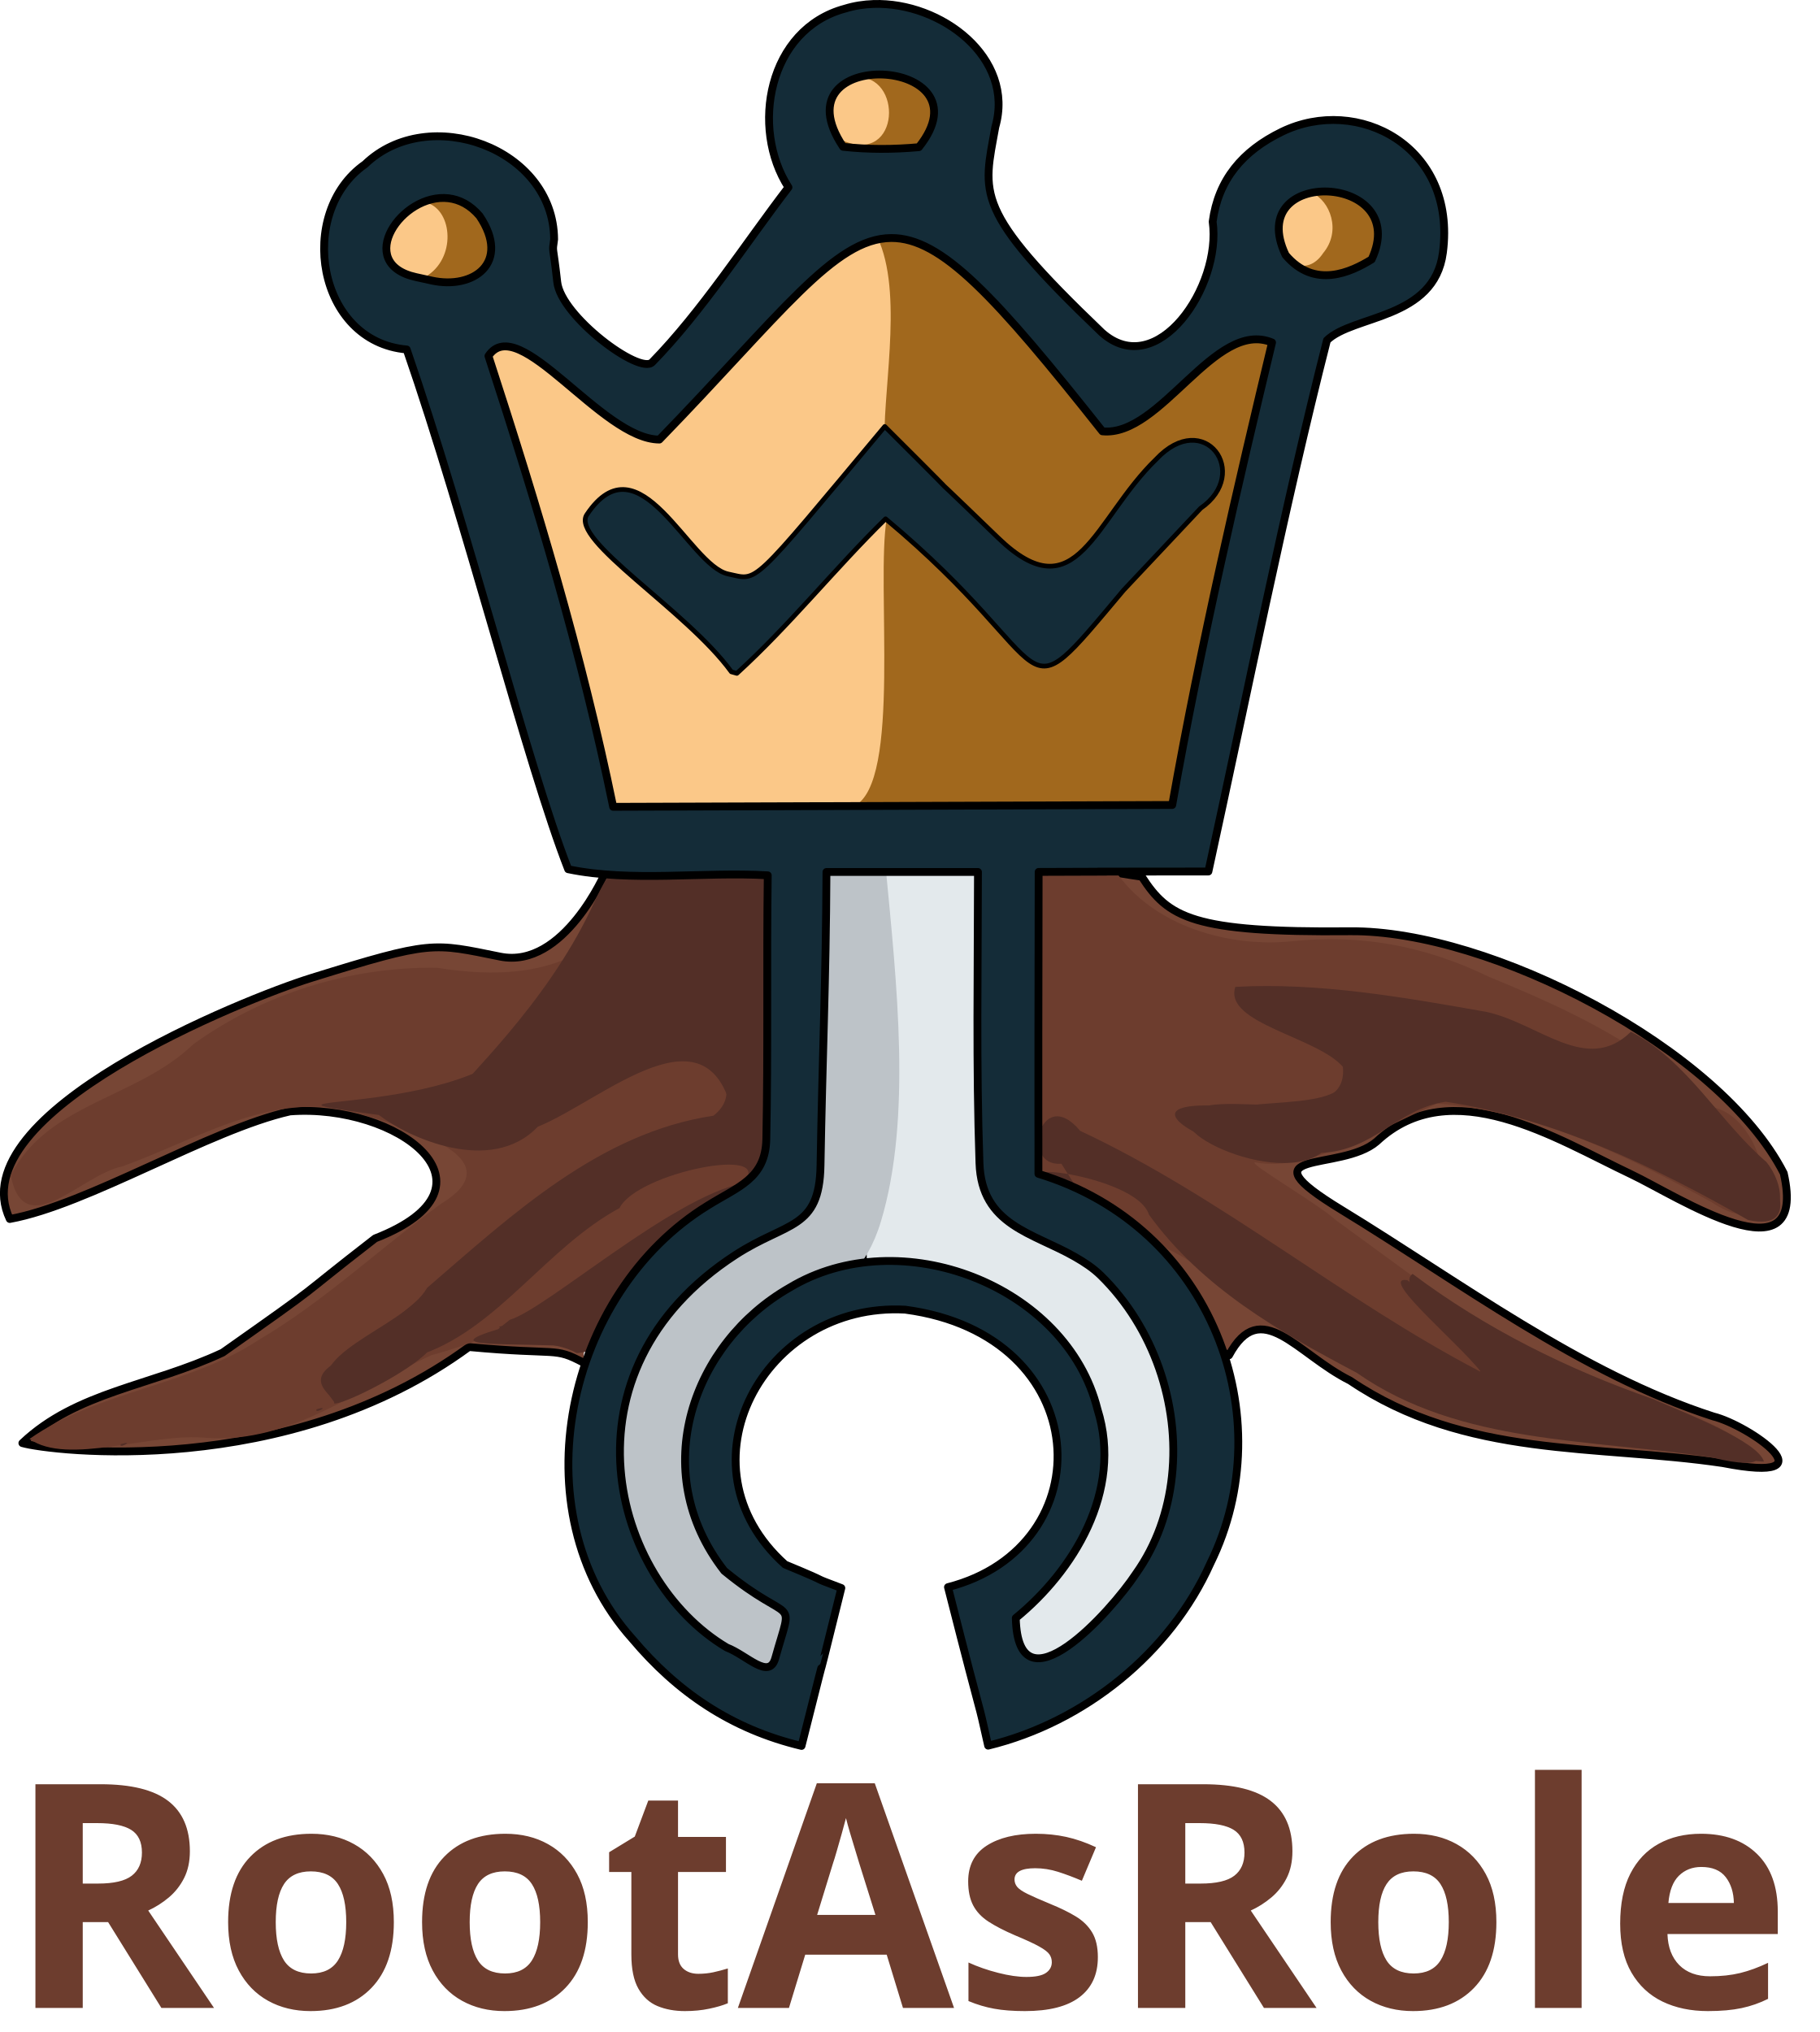
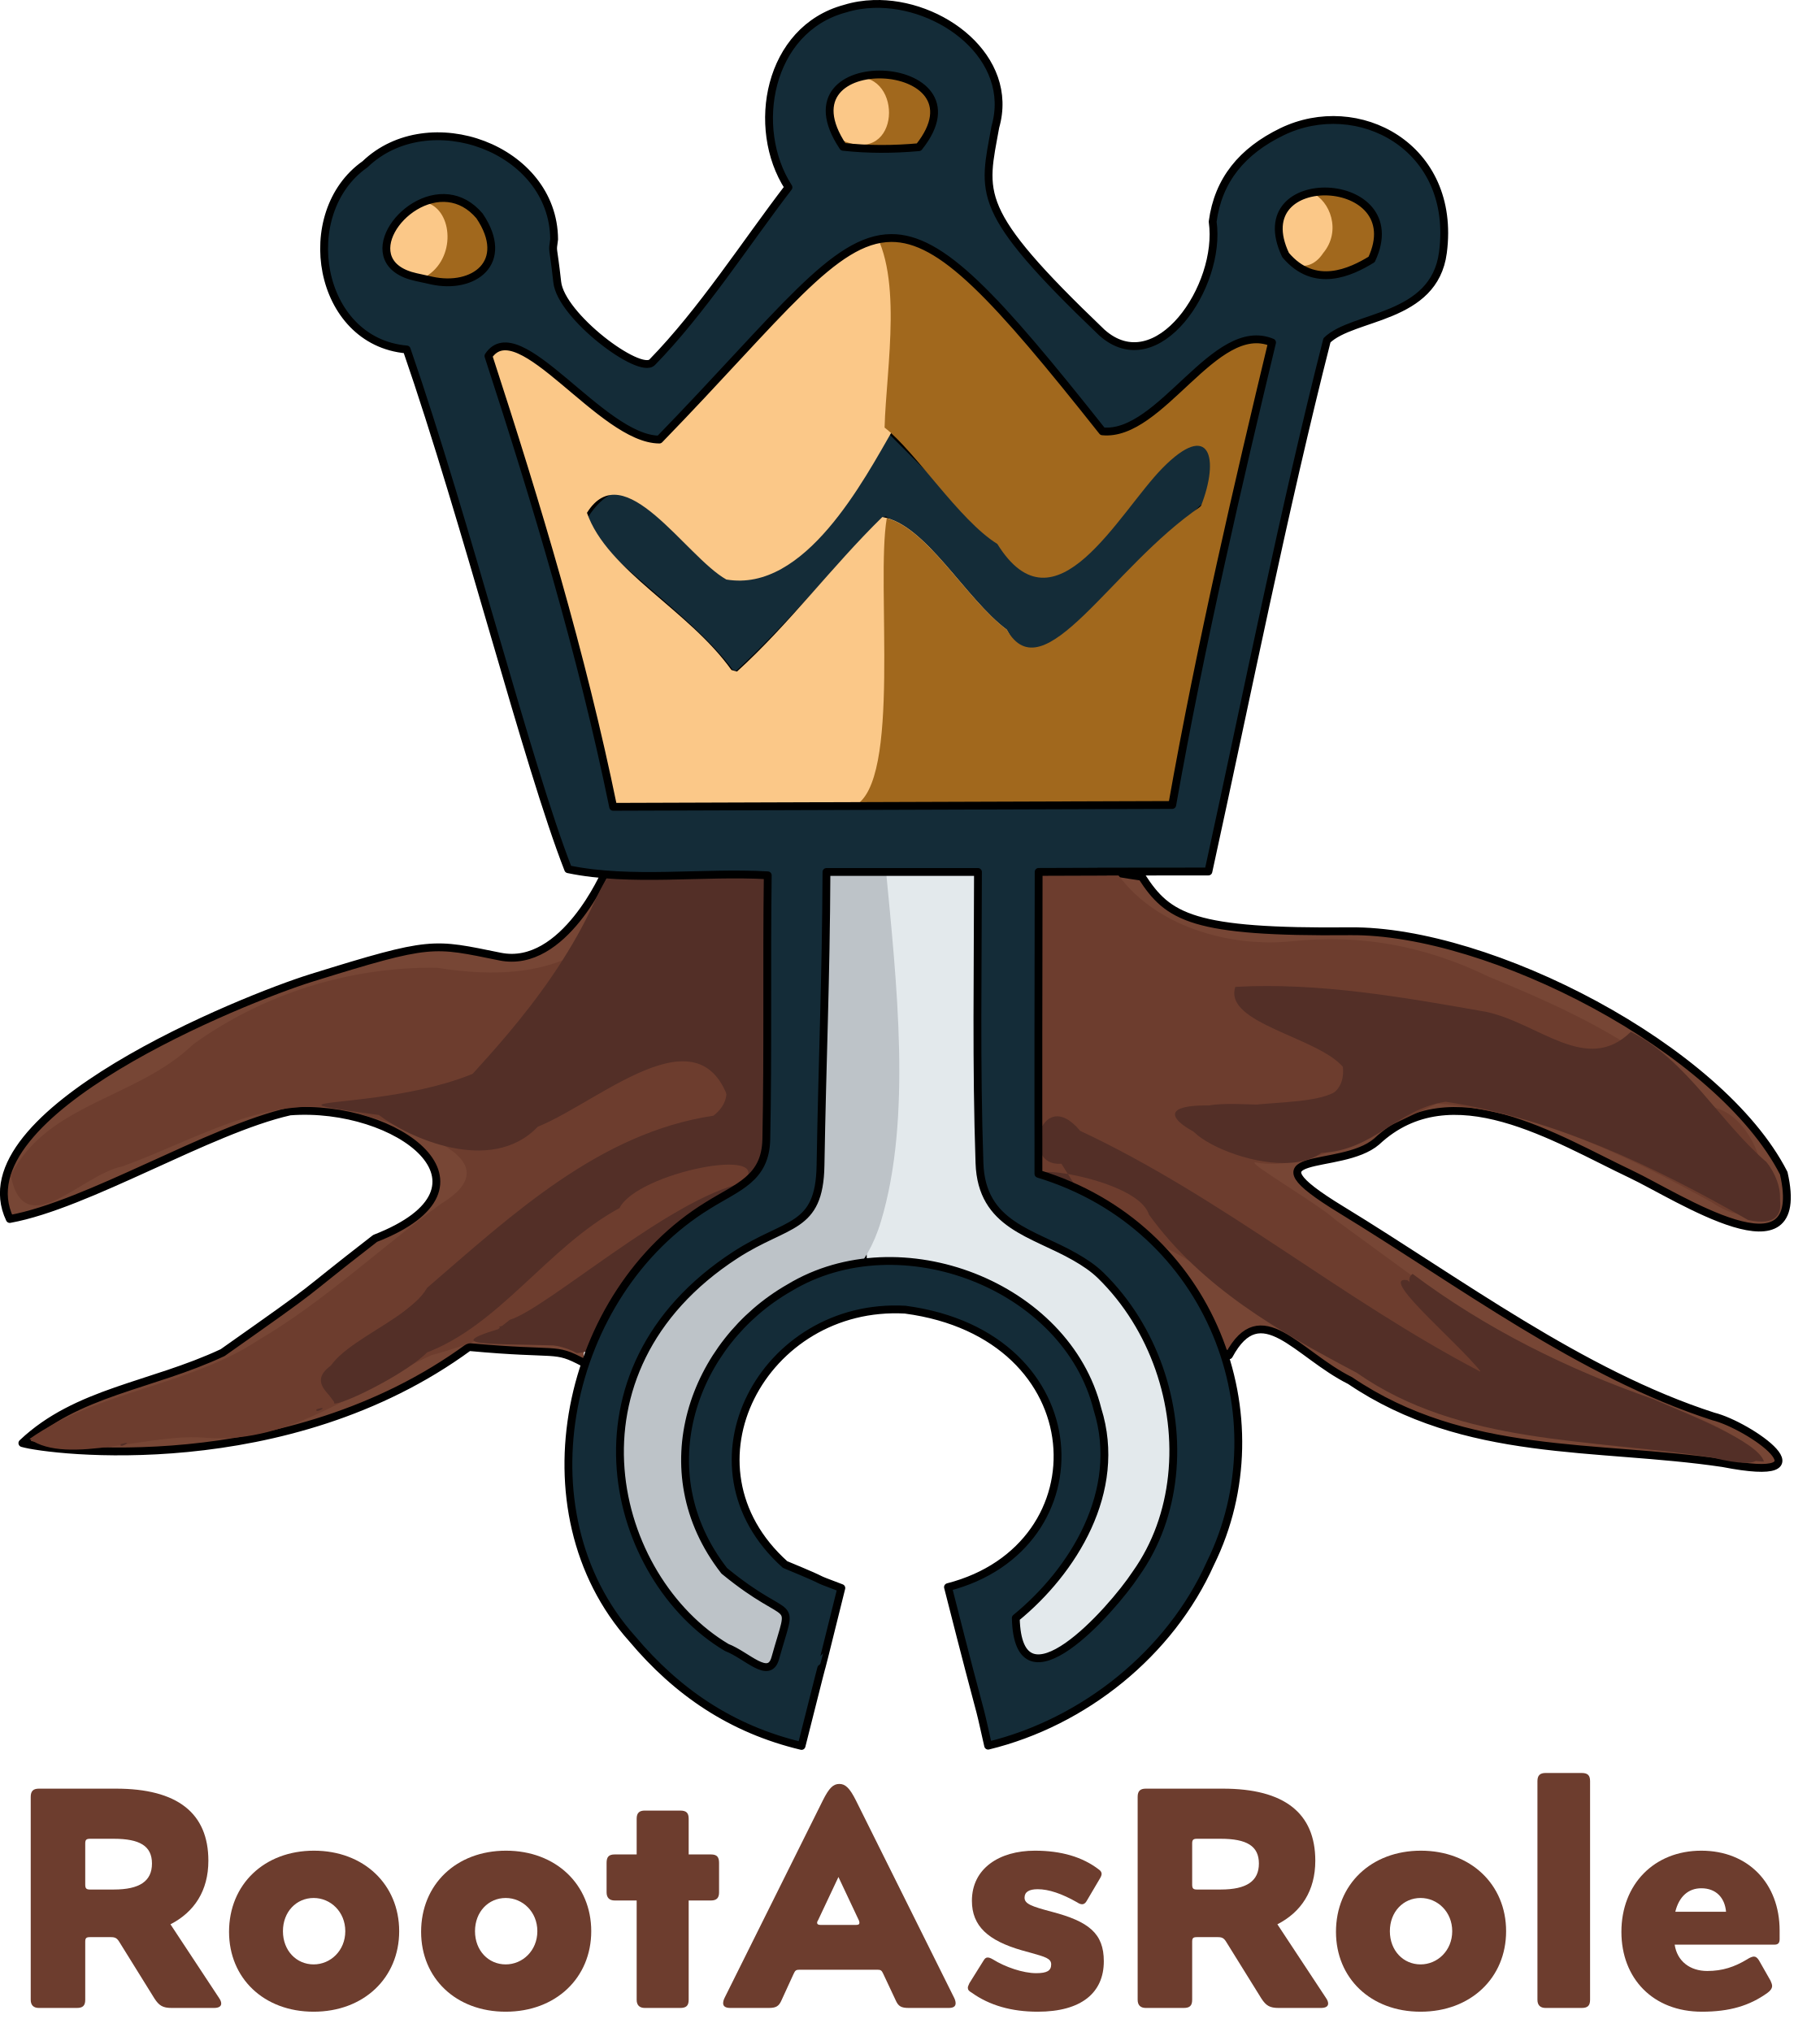
<svg xmlns="http://www.w3.org/2000/svg" width="184.389mm" height="205.932mm" viewBox="0 0 184.389 205.932" version="1.1" id="svg70098">
  <defs id="defs70095">
    <rect x="11.919" y="701.768" width="1199.995" height="281.672" id="rect180664" />
    <rect x="14.429" y="681.224" width="658.982" height="107.929" id="rect176478" />
    <marker style="overflow:visible" id="Arrow1Lstart" refX="0" refY="0" orient="auto">
      <path transform="matrix(0.8,0,0,0.8,10,0)" style="fill:context-stroke;fill-rule:evenodd;stroke:context-stroke;stroke-width:1pt" d="M 0,0 5,-5 -12.5,0 5,5 Z" id="path147488" />
    </marker>
  </defs>
  <g id="layer1" transform="translate(-0.2321452,0.3967737)">
+     <path d="M 89.891,42.826 C 76.058,59.376 77.113,58.421 74.026,57.775 70.04,56.941 65.038,43.807 59.703,51.756 c -1.723,2.567 10.086,9.658 14.643,15.932 l 0.558,0.157 c 5.283,-4.802 9.949,-10.646 15.07,-15.661 18.286,15.254 12.731,20.765 24.129,7.22 l 7.807,-8.297 c 5.143,-3.557 0.357,-10.164 -4.522,-4.954 -6.29,6.095 -8.027,15.671 -16.019,7.951 -11.464,-11.074 0.731,0.878 -11.477,-11.278 z" style="display:inline;mix-blend-mode:normal;fill:#142c38;fill-opacity:1;stroke:#000000;stroke-width:0.476;stroke-linecap:round;stroke-linejoin:round;stroke-miterlimit:4;stroke-dasharray:none;stroke-opacity:1;paint-order:normal" id="path167374" />
+     <g aria-label="RootAsRole" transform="matrix(0.2645833,0,0,0.2645833,-2.189564,-12.10587)" id="text180662" style="font-weight:bold;font-size:120px;line-height:1.25;font-family:'Posterama Text';-inkscape-font-specification:'Posterama Text, Bold';white-space:pre;shape-inside:url(#rect180664);fill:#6d3d2e">
+       <path d="m 24.04,729.368 c -2.04,0 -3.12,0.84 -3.12,3.12 v 77.76 c 0,2.04 1.08,3.12 3.12,3.12 h 14.52 c 2.28,0 3.24,-0.84 3.24,-3.12 v -22.2 c 0,-1.44 0.36,-1.8 1.8,-1.8 h 8.04 c 1.56,0 2.28,0.36 3.12,1.68 l 13.56,21.84 c 1.8,2.76 3.24,3.6 6.6,3.6 h 16.2 c 1.8,0 2.76,-0.6 2.76,-1.68 0,-0.6 -0.24,-1.32 -0.84,-2.16 l -18.6,-28.2 c 9.12,-4.68 14.52,-12.84 14.52,-24.36 0,-18.24 -11.88,-27.6 -35.4,-27.6 z m 43.32,28.68 c 0,6.72 -4.68,9.96 -14.64,9.96 h -9.12 c -1.44,0 -1.8,-0.48 -1.8,-1.92 v -15.72 c 0,-1.32 0.36,-1.8 1.8,-1.8 h 9.12 c 9.96,0 14.64,2.76 14.64,9.48 z" id="path79852" />
+       <path d="m 129.4,753.128 c -19.08,0 -32.52,12.96 -32.52,31.08 0,17.76 13.32,30.6 32.4,30.6 19.2,0 32.76,-12.96 32.76,-30.84 0,-17.88 -13.56,-30.84 -32.64,-30.84 z m 12,30.84 c 0,7.44 -5.64,12.72 -12.12,12.72 -6.6,0 -11.76,-5.28 -11.76,-12.72 0,-7.44 5.16,-12.72 11.76,-12.72 6.48,0 12.12,5.28 12.12,12.72 z" id="path79854" />
+       <path d="m 202.96,753.128 c -19.08,0 -32.52,12.96 -32.52,31.08 0,17.76 13.32,30.6 32.4,30.6 19.2,0 32.76,-12.96 32.76,-30.84 0,-17.88 -13.56,-30.84 -32.64,-30.84 z m 12,30.84 c 0,7.44 -5.64,12.72 -12.12,12.72 -6.6,0 -11.76,-5.28 -11.76,-12.72 0,-7.44 5.16,-12.72 11.76,-12.72 6.48,0 12.12,5.28 12.12,12.72 z" id="path79856" />
+       <path d="m 244.599,772.208 h 8.4 v 38.04 c 0,2.04 1.08,3.12 3.12,3.12 h 13.56 c 2.28,0 3.24,-0.84 3.24,-3.12 v -38.04 h 8.52 c 2.28,0 3.12,-1.08 3.12,-3.12 v -11.28 c 0,-2.28 -0.84,-3.24 -3.12,-3.24 h -8.52 v -13.68 c 0,-2.28 -0.96,-3.12 -3.24,-3.12 h -13.56 c -2.04,0 -3.12,0.84 -3.12,3.12 v 13.68 h -8.4 c -2.28,0 -3.12,0.96 -3.12,3.24 v 11.28 c 0,2.04 1.08,3.12 3.12,3.12 z" id="path79858" />
+       <path d="m 330.639,727.568 c -2.4,0 -3.96,1.56 -6.36,6.36 l -37.56,75.48 c -0.36,0.72 -0.6,1.44 -0.6,2.16 0,1.2 0.96,1.8 2.76,1.8 h 14.64 c 2.88,0 3.96,-0.6 5.04,-3.12 l 4.56,-9.96 c 0.6,-1.32 0.96,-1.56 2.28,-1.56 h 29.76 c 1.32,0 1.68,0.24 2.28,1.56 l 4.68,9.96 c 1.08,2.52 2.16,3.12 5.16,3.12 h 15.24 c 1.8,0 2.64,-0.6 2.64,-1.8 0,-0.72 -0.24,-1.44 -0.6,-2.16 l -37.56,-75.48 c -2.4,-4.8 -4.08,-6.36 -6.36,-6.36 z m 7.68,53.16 c 0,0.6 -0.36,0.84 -1.32,0.84 h -13.56 c -0.84,0 -1.32,-0.24 -1.32,-0.84 0,-0.36 0.12,-0.6 0.36,-0.96 l 7.8,-16.56 7.8,16.56 c 0.12,0.24 0.24,0.6 0.24,0.96 z" id="path79860" />
+       <path d="m 387.399,794.048 c -0.6,0 -1.08,0.36 -1.56,1.2 l -5.4,8.64 c -0.36,0.84 -0.6,1.32 -0.6,1.68 0,0.84 0.36,1.32 1.44,1.92 6.84,4.92 15.36,7.32 25.32,7.32 16.8,0 25.32,-7.32 25.32,-19.32 0,-10.68 -5.76,-15.24 -19.92,-18.96 -7.68,-2.04 -10.44,-3 -10.44,-5.4 0,-2.16 1.68,-3.24 5.04,-3.24 4.2,0 9.24,1.68 15.12,5.04 0.72,0.48 1.32,0.72 1.92,0.72 0.6,0 1.2,-0.36 1.68,-1.2 l 5.16,-8.76 c 0.36,-0.6 0.6,-1.2 0.6,-1.68 0,-0.6 -0.36,-1.2 -1.08,-1.68 -6.24,-4.8 -14.4,-7.2 -24.48,-7.2 -13.68,0 -24.12,6.84 -24.12,19.2 0,9.72 6.24,15.24 19.08,18.96 l 3.48,0.96 c 5.52,1.56 7.8,2.16 7.8,4.44 0,2.4 -1.56,3.36 -5.76,3.36 -4.92,0 -11.76,-2.28 -16.56,-5.28 -0.84,-0.48 -1.44,-0.72 -2.04,-0.72 z" id="path79862" />
+       <path d="m 447.999,729.368 c -2.04,0 -3.12,0.84 -3.12,3.12 v 77.76 c 0,2.04 1.08,3.12 3.12,3.12 h 14.52 c 2.28,0 3.24,-0.84 3.24,-3.12 v -22.2 c 0,-1.44 0.36,-1.8 1.8,-1.8 h 8.04 c 1.56,0 2.28,0.36 3.12,1.68 l 13.56,21.84 c 1.8,2.76 3.24,3.6 6.6,3.6 h 16.2 c 1.8,0 2.76,-0.6 2.76,-1.68 0,-0.6 -0.24,-1.32 -0.84,-2.16 l -18.6,-28.2 c 9.12,-4.68 14.52,-12.84 14.52,-24.36 0,-18.24 -11.88,-27.6 -35.4,-27.6 z m 43.32,28.68 c 0,6.72 -4.68,9.96 -14.64,9.96 h -9.12 c -1.44,0 -1.8,-0.48 -1.8,-1.92 v -15.72 c 0,-1.32 0.36,-1.8 1.8,-1.8 h 9.12 c 9.96,0 14.64,2.76 14.64,9.48 z" id="path79864" />
+       <path d="m 553.359,753.128 c -19.08,0 -32.52,12.96 -32.52,31.08 0,17.76 13.32,30.6 32.4,30.6 19.2,0 32.76,-12.96 32.76,-30.84 0,-17.88 -13.56,-30.84 -32.64,-30.84 z m 12,30.84 c 0,7.44 -5.64,12.72 -12.12,12.72 -6.6,0 -11.76,-5.28 -11.76,-12.72 0,-7.44 5.16,-12.72 11.76,-12.72 6.48,0 12.12,5.28 12.12,12.72 z" id="path79866" />
+       <path d="m 601.119,723.368 c -2.04,0 -3.12,0.84 -3.12,3.12 v 83.76 c 0,2.04 1.08,3.12 3.12,3.12 h 13.8 c 2.28,0 3.24,-0.84 3.24,-3.12 v -83.76 c 0,-2.28 -0.96,-3.12 -3.24,-3.12 z" id="path79868" />
+       <path d="m 687.879,804.968 c 0,-0.6 -0.24,-1.2 -0.6,-2.04 l -4.44,-7.8 c -0.6,-0.96 -1.2,-1.44 -1.92,-1.44 -0.6,0 -1.56,0.36 -2.64,1.08 -4.8,2.88 -9.36,4.44 -15.24,4.44 -6.6,0 -11.52,-3.72 -12.48,-10.08 h 38.16 c 1.44,0 2.04,-0.6 2.04,-2.16 v -3.24 c 0,-18 -12,-30.6 -30,-30.6 -18.12,0 -30.6,12.96 -30.6,31.08 0,17.88 12.12,30.6 30.84,30.6 10.56,0 18.24,-2.28 25.08,-7.2 1.2,-0.84 1.8,-1.8 1.8,-2.64 z m -27.12,-37.44 c 5.64,0 9,3.6 9.48,9 h -19.44 c 1.44,-5.88 5.04,-9 9.96,-9 z" id="path79870" />
+     </g>
    <g id="g1738" style="display:inline;stroke:#000000;stroke-opacity:1" transform="matrix(0.2645833,0,0,0.2645833,-38.16468,27.92815)">
      <path d="m 483.229,-78.504 c -14.016,-0.546 -28.263,8.158 -15.197,27.682 9.603,1.067 19.402,1.014 29.02,0.143 13.981,-17.48 0.194,-27.278 -13.822,-27.824 z m 170.506,44.812 c -12.194,-0.542 -24.302,7.304 -16.225,24.324 11.148,13.205 25.065,6.509 32.957,1.684 7.74,-16.534 -4.539,-25.465 -16.732,-26.008 z m -336.83,2.576 c -17.974,-2.114 -36.249,24.951 -12.5,30.188 l 6.018,1.328 c 16.099,3.55 30.427,-6.844 18.357,-24.762 -3.595,-4.222 -7.727,-6.266 -11.875,-6.754 z m 169.703,8.252 c -38.593,0.73 -78.047,92.625 -96.531,82.266 -16.46,-10.683 -46.343,-47.379 -57.877,-30.107 18.515,56.812 35.735,114.107 47.766,172.691 71.375,-0.237 142.75,-0.472 214.125,-0.709 10.82,-61.172 25.679,-124.865 38.23,-177.145 -21.883,-9.124 -39.553,31.934 -62.053,32.525 -24.124,-25.655 -47.327,-52.248 -72.252,-77.104 -4.058,-1.533 -7.847,-2.295 -11.408,-2.418 z m 0.841,79.859 c 15.994,-0.102 27.355,30.473 42.579,39.938 22.157,35.678 41.095,-11.616 57.92,-28.74 18.236,-18.56 36.532,5.278 17.094,18.723 l -29.508,31.359 c -13.207,14.037 -29.407,45.054 -44.822,15.834 -15.884,-11.843 -31.051,-40.452 -47.662,-43.123 -19.355,18.953 -35.698,41.046 -55.666,59.193 l -2.109,-0.594 c -16.491,-23.139 -47.629,-38.028 -55.344,-60.217 14.128,-22.634 37.785,16.781 53.38,25.547 30.123,5.162 52.648,-38.02 64.139,-57.92 z" style="display:inline;mix-blend-mode:normal;fill:#fbc888;fill-opacity:1;stroke:none;stroke-width:3;stroke-linecap:round;stroke-linejoin:round;stroke-miterlimit:4;stroke-dasharray:none;stroke-opacity:1;paint-order:normal" id="path146741" />
      <path d="m 483.229,-78.503 c -3.04,-0.119 -6.044,0.285 -8.824,1.053 17.08,0.682 14.926,35.355 -8.348,23.365 0.578,1.055 1.22,2.136 1.975,3.264 9.603,1.067 19.402,1.014 29.02,0.143 13.981,-17.48 0.194,-27.278 -13.822,-27.824 z m 170.506,44.812 c -2.069,-0.092 -4.095,0.148 -6.061,0.543 6.763,2.98 11.356,14.467 4.221,23.045 -3.091,4.659 -7.033,5.599 -10.555,4.41 10.355,8.023 22.116,2.297 29.127,-1.99 7.74,-16.534 -4.539,-25.465 -16.732,-26.008 z m -336.83,2.576 c -3.206,-0.377 -6.39,0.252 -9.375,1.441 0.671,0.2 1.303,0.317 2.021,0.617 9.385,3.924 10.072,22.523 -2.691,28.67 l 3.562,0.787 c 16.099,3.55 30.427,-6.844 18.357,-24.762 -3.595,-4.222 -7.727,-6.266 -11.875,-6.754 z m 169.703,8.252 c -3.128,-0.108 -6.052,0.352 -8.855,1.141 13.854,17.643 6.765,55.508 6.169,78.441 12.039,9.418 28.515,35.46 43.183,44.578 22.157,35.678 46.407,-11.913 63.232,-29.037 18.236,-18.56 22.008,-3.849 14.705,14.656 -34.468,23.349 -60.179,72.045 -74.33,47.193 -15.335,-11.434 -30.007,-38.425 -45.951,-42.684 -4.287,25.027 5.808,101.365 -12.484,110.256 40.605,-0.135 81.21,-0.27 121.814,-0.404 10.82,-61.172 25.679,-124.865 38.23,-177.145 -21.883,-9.124 -39.553,31.934 -62.053,32.525 -24.124,-25.655 -47.327,-52.248 -72.252,-77.104 -4.058,-1.533 -7.847,-2.295 -11.408,-2.418 z m -193.422,12.244 c 0.15,1.228 0.531,2.405 1.162,3.504 -0.481,-1.114 -0.876,-2.279 -1.162,-3.504 z" style="display:inline;mix-blend-mode:normal;fill:#a1681d;stroke:none;stroke-width:3;stroke-linecap:round;stroke-linejoin:round;stroke-miterlimit:4;stroke-dasharray:none;stroke-opacity:1;paint-order:normal" id="path146744" />
      <path style="display:inline;mix-blend-mode:normal;fill:#774635;fill-opacity:1;stroke:#000000;stroke-width:3;stroke-linecap:round;stroke-linejoin:round;stroke-miterlimit:4;stroke-dasharray:none;stroke-opacity:1;paint-order:normal" d="m 548.036,226.623 c 20.484,-9.48 -12.966,-4.526 34.419,2.139 10.077,15.617 19.411,21.473 79.829,20.888 53.175,-0.515 141.494,44.697 166.021,92.674 9.584,42.05 -40.727,8.807 -58.457,0.413 -28.985,-13.723 -68.854,-39.288 -97.455,-12.551 -13.824,11.905 -52.457,2.402 -13.449,26.197 45.081,27.499 91.771,62.768 142.364,79.101 13.692,3.357 46.602,26.287 3.647,17.875 -48.505,-7.187 -98.555,-1.691 -142.746,-31.601 C 641.75,411.539 628.098,389.255 615.826,412.075 508.899,357.688 499.936,244.223 548.036,222.623 M 368.568,414.868 c -11.538,-6.112 -8.755,-2.711 -43.869,-5.958 -69.663,51.093 -160.511,39.842 -171.009,36.794 20.807,-19.715 49.285,-21.817 76.7,-34.654 42.179,-29.733 25.084,-17.941 58.402,-43.753 51.278,-19.96 8.432,-51.751 -32.62,-48.641 -31.005,7.026 -77.356,35.749 -107.304,41.205 -19.327,-40.733 90.416,-84.531 115.343,-92.286 46.664,-14.517 46.529,-13.443 72.473,-8.216 24.435,4.923 40.429,-32.544 40.429,-32.544" id="path146747" />
      <path style="display:inline;mix-blend-mode:normal;fill:#6d3d2e;fill-opacity:1;stroke:none;stroke-width:3;stroke-linecap:round;stroke-linejoin:round;stroke-miterlimit:4;stroke-dasharray:none;stroke-opacity:1;paint-order:normal" d="m 572.216,226.424 c 14.456,21.369 43.794,29.531 67.694,27.052 25.602,-2.656 50.023,1.271 75.572,13.657 32.504,13.383 58.303,25.596 83.211,49.589 24.295,1.195 33.05,57.528 1.939,36.682 -32.541,-17.946 -67.451,-34.815 -105.093,-37.761 -21.235,9.36 -49.571,26.208 -69.013,22.632 -6.745,-1.713 23.576,15.78 30.216,22.003 35.825,25.896 71.187,54.82 114.837,66.213 15.698,7.599 36.473,11.322 47.096,25.506 -54.501,-5.43 -112.81,-6.209 -160.141,-37.536 -31.471,-11.316 -51.413,-43.564 -84.241,-49.244 -53.496,-15.221 -72.528,-89.859 -37.673,-131.173 9.86,-11.585 22.226,-14.533 35.596,-7.621 z m 139.692,186.661 c -16.132,-15.449 14.63,17.003 0,0 z M 443.031,349.031 c -13.272,-13.74 -39.463,17.289 -56.067,24.465 -23.625,16.26 -48.519,31.108 -76.43,38.462 -27.792,12.602 -53.742,33.915 -85.984,31.761 -21.45,-2.279 -53.414,10.852 -68.123,0.391 26.214,-18.458 60.638,-20.095 87.593,-37.811 25.258,-14.854 46.542,-35.221 70.173,-52.368 29.686,-18.178 -16.816,-30.005 -33.684,-35.079 -31.451,-8.167 -60.232,10.787 -88.723,20.927 -15.275,2.997 -37.298,29.671 -42.541,3.438 13.939,-27.806 48.085,-29.288 69.922,-50.298 26.452,-19.057 59.464,-29.743 93.323,-29.289 94.115,15.168 65.693,-70.404 140.685,-41.775 m -38.156,134.786 c -2.625,-2.524 -1.801,2.601 0,0 z" id="path146750" />
      <path style="display:inline;mix-blend-mode:normal;fill:#532f27;fill-opacity:1;stroke:none;stroke-width:2;stroke-linecap:round;stroke-linejoin:round;stroke-miterlimit:4;stroke-dasharray:none;stroke-opacity:1;paint-order:normal" d="m 340.389,398.47 c 14.22,-4.312 61.602,-46.642 89.36,-52.368 13.032,-14.651 -40.561,-4.083 -47.35,9.575 -27.706,15.009 -46.059,45.264 -74.867,55.731 -16.755,6.087 10.967,-8.989 -0.266,0.898 -9.134,8.039 -31.148,18.8 -34.175,18.205 0.748,-3.044 -14.547,-9.202 4.677,-17.745 46.616,-34.083 87.525,-84.04 148.415,-90.969 -8.693,-46.497 -49.772,-7.608 -75.104,2.747 -18.067,18.827 -49.955,3.873 -60.835,-4.514 -69.148,-9.372 45.232,3.633 59.946,-36.673 6.185,-18.517 26.26,-36.481 38.651,-40.095 -21.614,-2.619 1.249,-12.071 -14.237,-16.117 87.057,-0.2 -24.965,-0.543 87.057,-0.2 -2.398,129.758 -3.455,131.058 -93.244,181.869 -28.708,-1.792 -57.239,0.769 -32.548,-6.74 m 123.394,-45.371 c -17.925,-56.676 -33.081,-34.906 0,0 z M 336.272,401.129 c 5.507,-1.623 0.999,1.75 0,0 z m -5.699,4.73 c 7.745,-1.556 1.487,1.609 0,0 z m 484.018,-45.644 c -35.949,-20.616 -74.323,-38.781 -115.703,-45.271 -18.572,2.694 -27.309,18.634 -47.665,19.593 -19.692,14.271 -73.654,-15.146 -40.07,-15.59 16.122,-7.117 65.413,2.395 43.848,-25.145 31.365,-17.139 71.986,-14.352 99.901,8.654 17.254,-31.068 42.856,19.756 60.288,31.464 9.133,6.156 21.508,31.319 -0.599,26.297 z M 541.956,323.289 c 61.685,24.496 112.222,69.758 172.037,97.571 -4.923,-9.137 -42.137,-39.369 -29.904,-37.588 35.757,27.369 79.016,40.512 119.659,58.425 20.725,8.772 18.666,14.902 -2.749,9.554 -46.031,-7.365 -96.422,-4.621 -136.236,-32.481 -29.695,-15.7 -59.346,-32.611 -79.566,-60.55 -5.067,-16.109 -66.178,-21.344 -28.248,-11.11" id="path146753" />
      <path id="path146756" style="mix-blend-mode:normal;fill:#e3e9ec;fill-opacity:1;stroke:#000000;stroke-width:2;stroke-linecap:round;stroke-linejoin:round;stroke-miterlimit:4;stroke-dasharray:none;stroke-opacity:1;paint-order:normal" d="m 482.497,221.208 c -0.124,29.59 -10.029,160.516 -5.227,158.503 91.935,-16.581 110.387,114.528 55.678,125.904 -17.141,5.199 -2.046,25.791 9.851,26.662 69.822,-20.773 65.761,-126.1 18.705,-156.793 -25.869,-19.886 -32.465,-30.76 -36.159,-61.883 -4.356,-30.222 -2.485,-54.528 -2.439,-85.569 1.995,-14.623 -22.986,-8.293 -35.003,-4.032 -4.715,-0.045 -15.992,-3.899 -5.406,-2.791 z" />
      <path style="display:inline;mix-blend-mode:normal;fill:#bdc3c8;fill-opacity:1;stroke:none;stroke-width:3;stroke-linecap:round;stroke-linejoin:round;stroke-miterlimit:4;stroke-dasharray:none;stroke-opacity:1;paint-order:normal" d="m 415.207,462.434 c 6.068,17.932 98.238,85.115 -4.485,76.646 -10.018,-0.826 -40.911,-80.559 -44.057,-98.448 -4.072,-23.152 102.031,-88.531 94.997,-213.687 l 22.661,-1.907 c 4.224,44.444 10.099,96.23 -1.79,135.722 -11.389,37.833 -40.061,23.077 -67.326,101.674" id="path146759" />
      <path style="display:inline;mix-blend-mode:normal;fill:#532f27;fill-opacity:1;stroke:none;stroke-width:2;stroke-linecap:round;stroke-linejoin:round;stroke-miterlimit:4;stroke-dasharray:none;stroke-opacity:1;paint-order:normal" d="m 348.854,401.26 c 27.953,-7.836 39.966,-41.345 68.82,-48.18 12.975,0.556 29.142,-35.265 17.688,-14.07 -21.59,-10.66 -37.743,3.098 -54.863,15.376 -21.196,14.536 -40.75,31.354 -59.092,49.327 -15.293,5.94 -43.446,27.62 -48.339,26.103 -15.426,-18.052 26.786,-27.858 35.629,-43.576 32.233,-27.762 65.976,-59.431 109.686,-65.937 18.24,-14.417 -18.456,-38.097 -31.675,-18.689 -135.636,47.249 -51.028,14.728 -15.031,-60.828 25.216,-56.001 27.685,13.289 44.666,-3.401 10.982,-19.521 27.655,-15.616 28.253,6.3 14.71,45.789 6.642,100.092 -28.739,134.418 -14.402,12.68 -31.719,31.364 -49.75,33.144 -9.151,-5.073 -20.4,-3.049 -30.09,-6.336 m -55.425,21.337 2.219,-1.011 z m 5.917,-2.695 4.304,-2.718 z m 10.083,-105.584 c -1.358,-3.961 -2.893,2.04 0,0 z m 515.5,133.933 c -40.774,-7.12 -84.238,-4.983 -122.562,-22.215 -25.385,-13.456 -50.678,-27.658 -74.086,-44.247 -19.173,-17.225 -33.357,-45.576 -62.219,-46.977 -18.236,3.569 -9.893,-31.02 5.592,-12.375 54.224,25.363 100.296,64.642 153.267,92.234 0.084,-12.458 -33.998,-31.731 -25.921,-37.429 27.94,20.957 59.286,36.51 92.225,47.989 13.224,5.708 40.129,16.286 42.327,23.883 -2.901,-0.029 -5.73,-0.742 -8.623,-0.864 z m -620.688,-5.818 c 5.837,-1.709 -1.22,2.115 0,0 z m 75,-13.35 c 5.837,-1.709 -1.22,2.115 0,0 z m 548.188,-75.011 c -35.485,-20.977 -73.648,-39.387 -114.565,-46.275 -24.207,6.128 -43.526,29.44 -71.338,21.516 -13.651,2.667 -54.065,-16.992 -20.574,-16.594 15.387,-2.775 53.581,6.812 51.328,-14.8 -9.854,-11.465 -45.83,-16.674 -41.178,-30.617 32.103,-1.779 64.421,3.993 95.96,9.542 20.29,4.275 38.578,24.261 55.53,7.661 21.447,10.877 33.859,34.336 51.874,49.85 6.892,8.296 9.204,24.375 -7.037,19.718 z" id="path146762" />
      <path id="path146765" style="display:inline;mix-blend-mode:normal;fill:#142c38;fill-opacity:1;stroke:#000000;stroke-width:3;stroke-linecap:round;stroke-linejoin:round;stroke-miterlimit:4;stroke-dasharray:none;stroke-opacity:1;paint-order:normal" d="m 335.398,0.025 c -3.714,0.123 -7.381,0.702 -10.889,1.791 -29.454,7.894 -36.291,45.751 -21.646,68.439 -16.258,21.199 -33.129,47.494 -52.189,66.996 -4.788,4.899 -34.913,-17.616 -36.363,-30.67 -1.704,-15.337 -1.943,-10.799 -1.199,-16.424 -0.209,-34.882 -48.089,-52.131 -72.424,-28.738 -26.424,18.538 -18.331,67.948 15.951,70.943 22.893,66.181 46.195,159.032 61.857,199.082 24.163,5.028 51.659,0.892 76.436,2.336 -0.458,33.695 0.144,67.402 -0.553,101.092 -0.314,15.181 -11.022,18.229 -22.346,25.34 -54.375,33.281 -72.874,116.975 -29.014,165.986 17.113,20.363 37.888,34.614 64.85,41.055 15.191,-60.42 0.23,-0.016 15.242,-60.482 -14.191,-5.34 -1.168,-0.567 -21.549,-9.006 -42.14,-37.803 -8.249,-100.669 46.037,-97.615 73.14,9.721 76.242,90.877 16.359,106.277 15.457,60.743 10.341,38.298 15.381,60.719 36.755,-8.946 69.699,-35.357 85.148,-69.887 27.409,-55.682 0.764,-128.86 -65.887,-149.141 0.047,-26.993 -0.131,-0.92 0.082,-115.646 64.996,-0.168 -23.388,-0.065 65.018,-0.156 14.434,-66.026 29.145,-139.732 45.408,-203.467 10.024,-9.729 41.055,-7.935 44.414,-33.6 2.666,-20.368 -5.518,-35.449 -17.986,-43.682 -12.469,-8.232 -29.222,-9.617 -43.691,-2.59 -15.28,7.421 -24.396,18.524 -26.512,34.426 3.516,24.75 -21.338,61.378 -42.479,42.441 C 373.392,78.514 377.484,72.922 382.092,47.137 389.699,20.728 361.394,-0.833 335.398,0.025 Z m 3.586,27.027 c 14.016,0.546 27.804,10.344 13.822,27.824 -9.617,0.871 -19.415,0.925 -29.018,-0.143 C 310.724,35.211 324.968,26.506 338.984,27.053 Z m 170.508,44.812 c 12.193,0.542 24.471,9.474 16.73,26.008 -7.892,4.826 -21.81,11.519 -32.957,-1.686 -8.077,-17.02 4.033,-24.865 16.227,-24.322 z m -336.83,2.576 c 4.148,0.488 8.28,2.529 11.875,6.752 12.07,17.917 -2.261,28.311 -18.359,24.762 l -6.018,-1.326 c -23.749,-5.236 -5.472,-32.302 12.502,-30.188 z m 169.529,15.229 c 19.31,-0.119 39.881,22.28 80.928,74.045 22.397,2.224 43.074,-43.149 64.957,-34.025 -12.552,52.279 -27.411,115.971 -38.23,177.143 -71.375,0.237 -142.748,0.474 -214.123,0.711 -12.03,-58.584 -29.252,-115.879 -47.768,-172.691 11.534,-17.271 43.278,31.95 65.465,32.014 46.62,-48.005 66.886,-77.061 88.771,-77.195 z M 317.418,332.5 h 58.027 c -0.033,37.744 -0.712,73.783 0.576,111.506 0.815,23.889 20.382,26.62 36.656,35.975 3.502,2.013 6.902,4.228 9.873,7.143 20.18,19.798 30.161,49.256 27.197,76.773 -1.443,13.394 -5.906,26.335 -13.844,37.467 -9.331,14.166 -45.118,54.096 -45.971,16.889 21.852,-17.819 41.149,-48.523 31.291,-79.924 -11.76,-47.388 -75.638,-72.184 -118.023,-46.549 -36.775,20.995 -54.798,70.029 -24.93,108.396 26.662,21.898 26.629,8.128 19.541,33.465 -2.378,8.5 -10.828,-1.121 -18.586,-4.094 -44.238,-26.28 -65.258,-105.809 3.316,-150.352 19.816,-12.872 32.175,-9.595 32.598,-34.24 0.718,-41.828 2.087,-70.622 2.277,-112.455 z" transform="translate(144.2445,-105.5552)" />
    </g>
-     <path d="M 89.891,42.826 C 76.058,59.376 77.113,58.421 74.026,57.775 70.04,56.941 65.038,43.807 59.703,51.756 c -1.723,2.567 10.086,9.658 14.643,15.932 l 0.558,0.157 c 5.283,-4.802 9.949,-10.646 15.07,-15.661 18.286,15.254 12.731,20.765 24.129,7.22 l 7.807,-8.297 c 5.143,-3.557 0.357,-10.164 -4.522,-4.954 -6.29,6.095 -8.027,15.671 -16.019,7.951 -11.464,-11.074 0.731,0.878 -11.477,-11.278 z" style="display:inline;mix-blend-mode:normal;fill:#142c38;fill-opacity:1;stroke:#000000;stroke-width:0.476;stroke-linecap:round;stroke-linejoin:round;stroke-miterlimit:4;stroke-dasharray:none;stroke-opacity:1;paint-order:normal" id="path167374" />
-     <text xml:space="preserve" transform="scale(0.2645833)" id="text176476" style="font-style:normal;font-weight:normal;font-size:40px;line-height:1.25;font-family:sans-serif;white-space:pre;shape-inside:url(#rect176478);fill:#000000;fill-opacity:1;stroke:none" />
-     <text xml:space="preserve" transform="matrix(0.2645833,0,0,0.2645833,-2.189564,-12.10587)" id="text180662" style="font-style:normal;font-variant:normal;font-weight:bold;font-stretch:normal;font-size:120px;line-height:1.25;font-family:'Posterama Text';-inkscape-font-specification:'Posterama Text, Bold';font-variant-ligatures:normal;font-variant-caps:normal;font-variant-numeric:normal;font-variant-east-asian:normal;white-space:pre;shape-inside:url(#rect180664);fill:#6d3d2e;fill-opacity:1;stroke:none">
-       <tspan x="11.92" y="813.368" id="tspan73942">RootAsRole</tspan>
-     </text>
  </g>
  <g id="layer2" transform="translate(-0.2321452,0.3967737)" />
</svg>
